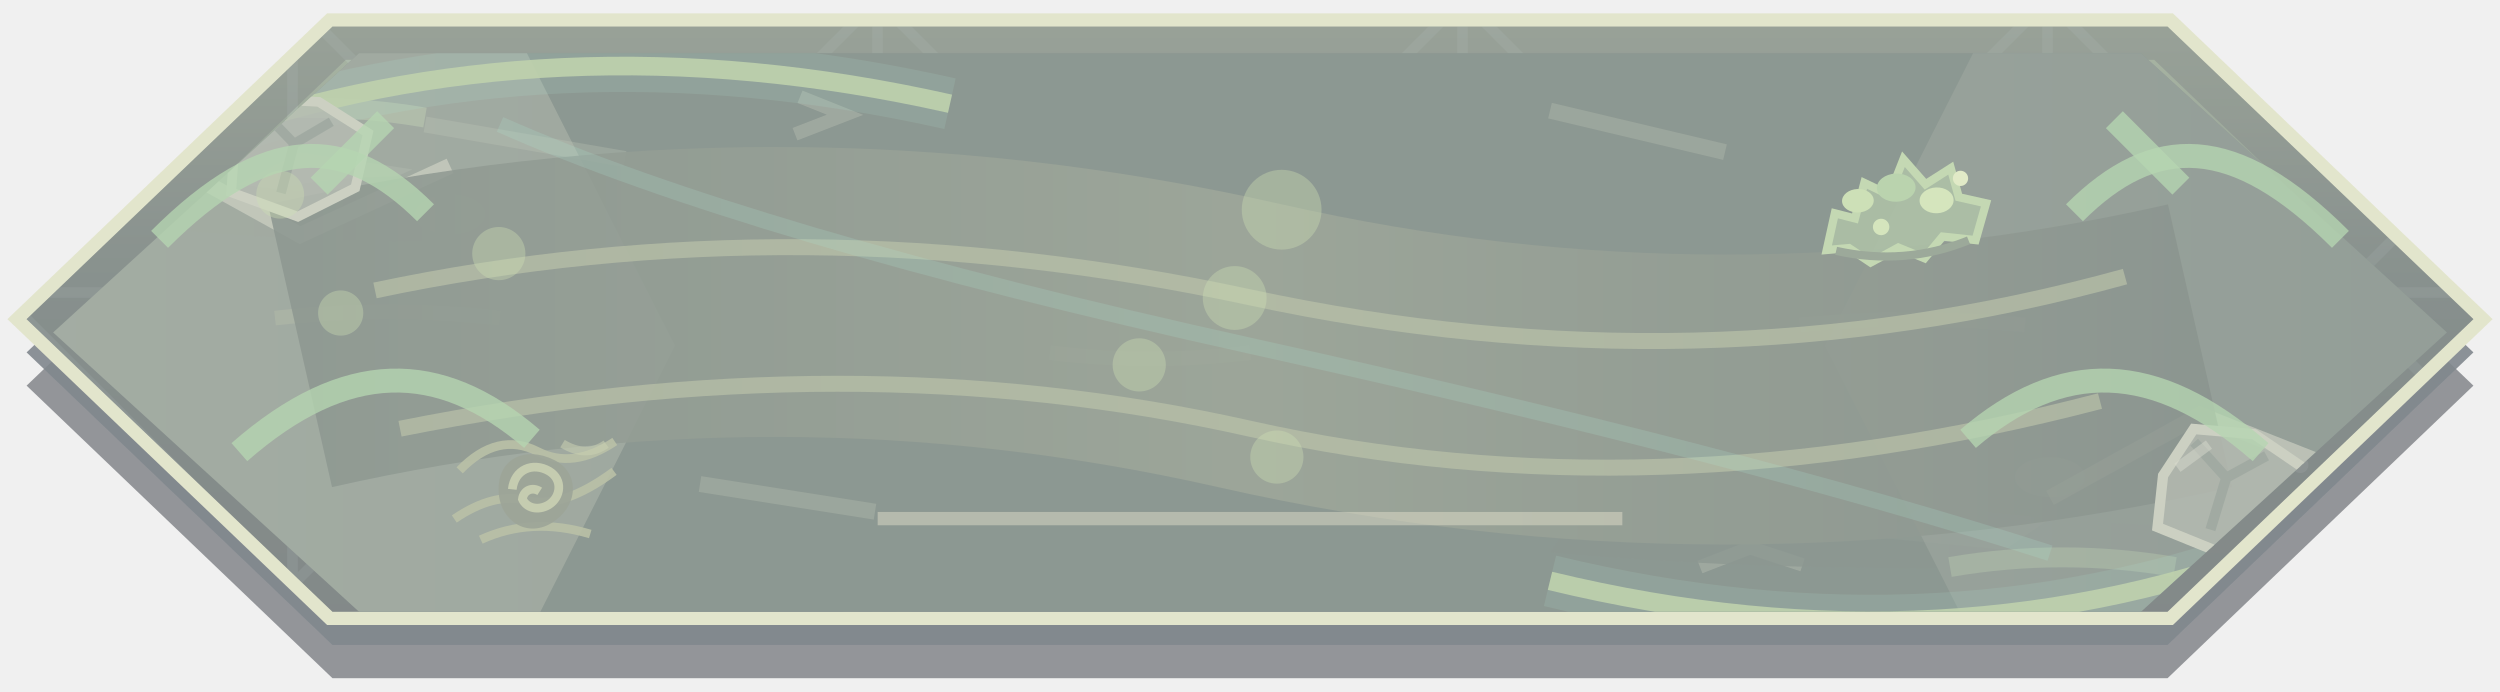
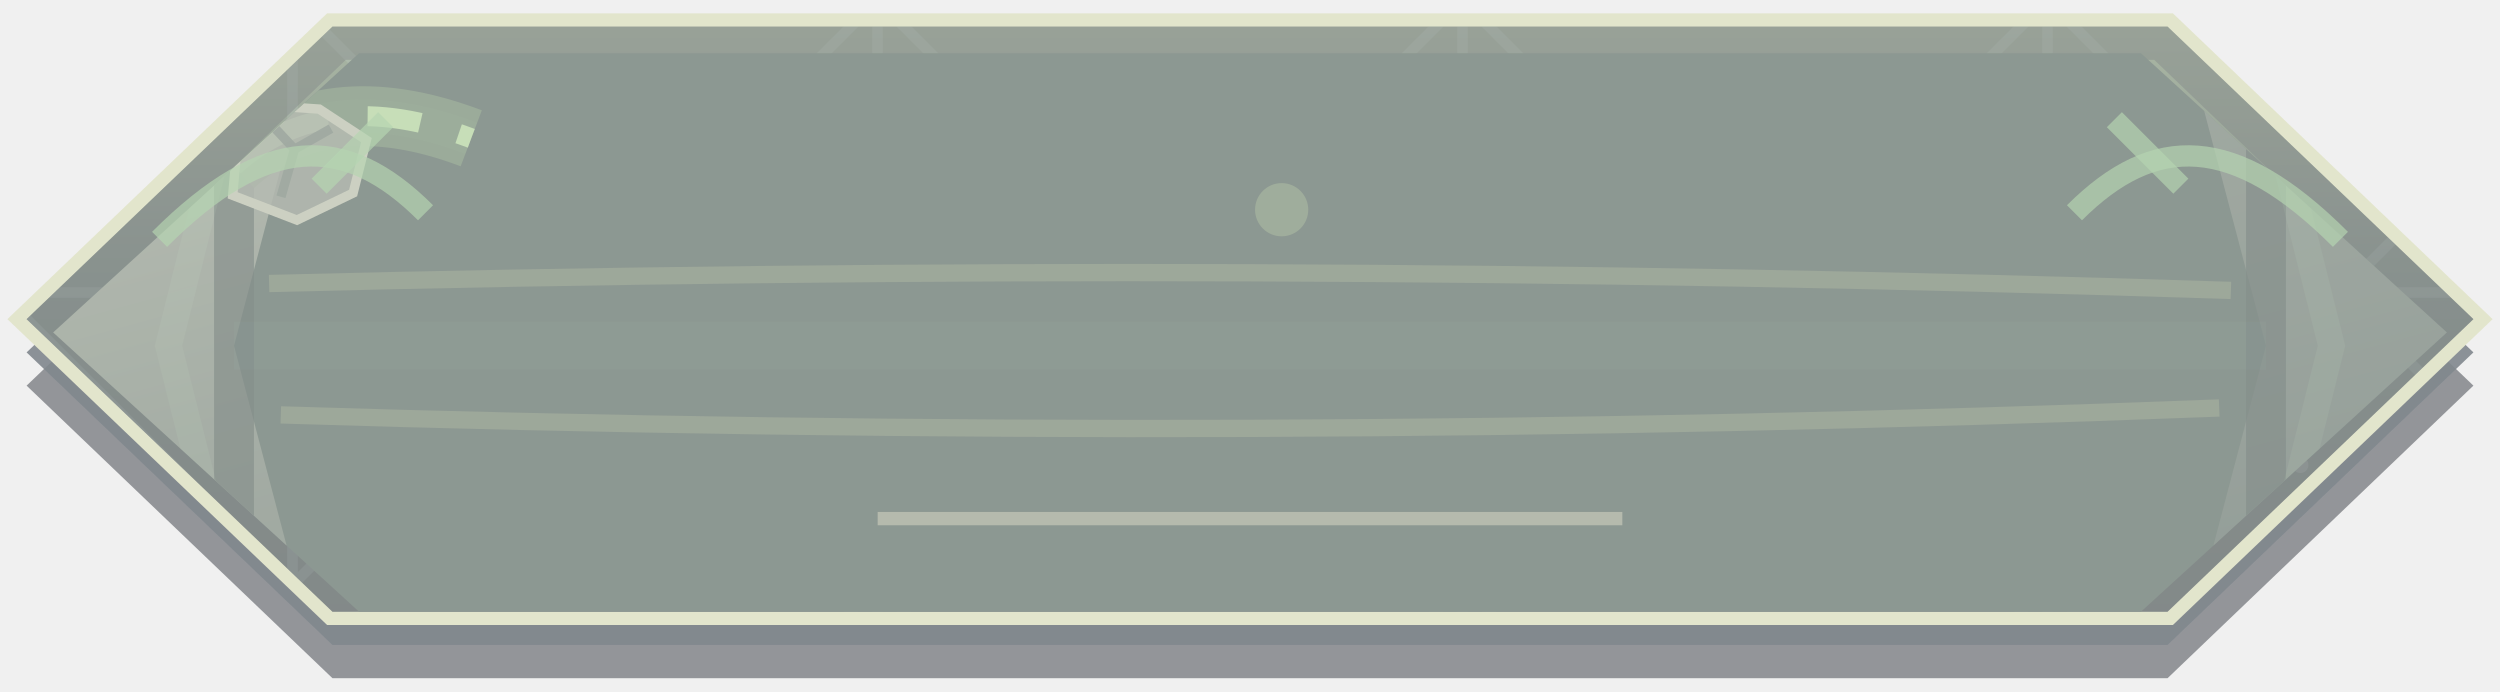
<svg xmlns="http://www.w3.org/2000/svg" width="376" height="104" viewBox="0 0 188 52" role="img" aria-label="M7 secondary-hex-button disabled" data-style="m11-enchanted-forest@0.1.0" data-geometry-shape="wide-hexagon" data-corner-radius="2" data-end-cap-depth="23">
  <defs>
    <linearGradient id="m11-secondary-hex-button-188x52-disabled-plate" x1="0" y1="0" x2="0" y2="1">
      <stop offset="0" stop-color="#5C7650" />
      <stop offset=".48" stop-color="#20382B" />
      <stop offset="1" stop-color="#13251E" />
    </linearGradient>
    <linearGradient id="m11-secondary-hex-button-188x52-disabled-primary" x1="0" y1="0" x2="0" y2="1">
      <stop offset="0" stop-color="#F1E8C8" />
      <stop offset=".45" stop-color="#66D9B2" />
      <stop offset="1" stop-color="#2A856F" />
    </linearGradient>
    <linearGradient id="m11-secondary-hex-button-188x52-disabled-energy" x1="0" y1="0" x2="1" y2="0">
      <stop offset="0" stop-color="#B8E0A5" stop-opacity="0" />
      <stop offset=".5" stop-color="#B8E0A5" stop-opacity=".86" />
      <stop offset="1" stop-color="#B8E0A5" stop-opacity="0" />
    </linearGradient>
    <pattern id="m11-secondary-hex-button-188x52-disabled-grain" width="28" height="28" patternUnits="userSpaceOnUse">
      <circle cx="5" cy="7" r=".6" fill="#FFFFFF" fill-opacity=".12" />
      <circle cx="20" cy="15" r=".45" fill="#061321" fill-opacity=".2" />
    </pattern>
    <pattern id="m11-secondary-hex-button-188x52-disabled-plate-pattern" width="44" height="44" patternUnits="userSpaceOnUse">
      <path d="M0 22H44M22 0V44M0 22L22 0 44 22 22 44Z" fill="none" stroke="#D8FBFF" stroke-opacity=".12" stroke-width=".8" />
    </pattern>
    <mask id="m11-secondary-hex-button-188x52-disabled-mask">
      <path d="M25 2H163L186 24L163 46H25L2 24Z" fill="white" />
    </mask>
  </defs>
  <g opacity="0.48">
    <g id="m11-secondary-hex-button-188x52-disabled-outer-shadow" data-layer="outer-shadow" transform="translate(0 5)">
      <path d="M25 2H163L186 24L163 46H25L2 24Z" fill="#020812" opacity=".82" />
    </g>
    <g id="m11-secondary-hex-button-188x52-disabled-connected-depth" data-layer="connected-depth" transform="translate(0 2.5)">
      <path d="M25 2H163L186 24L163 46H25L2 24Z" fill="#071522" opacity=".9" />
    </g>
    <g id="m11-secondary-hex-button-188x52-disabled-outer-frame" data-layer="outer-frame">
      <path d="M25 2H163L186 24L163 46H25L2 24Z" fill="#071421" stroke="#D4D9A6" stroke-width="2" stroke-linejoin="miter" />
    </g>
    <g id="m11-secondary-hex-button-188x52-disabled-inner-plate-fill" data-layer="inner-plate-fill">
      <path d="M25 2H163L186 24L163 46H25L2 24Z" fill="url(#m11-secondary-hex-button-188x52-disabled-plate)" />
    </g>
    <g id="m11-secondary-hex-button-188x52-disabled-surface-grain" data-layer="surface-grain" data-material-source="m8-ice-grain" mask="url(#m11-secondary-hex-button-188x52-disabled-mask)">
      <rect width="188" height="52" fill="url(#m11-secondary-hex-button-188x52-disabled-grain)" />
    </g>
    <g id="m11-secondary-hex-button-188x52-disabled-surface-pattern" data-layer="surface-pattern" data-material-source="m8-crystal-facet-pattern" mask="url(#m11-secondary-hex-button-188x52-disabled-mask)">
      <rect width="188" height="52" fill="url(#m11-secondary-hex-button-188x52-disabled-plate-pattern)" />
    </g>
    <g id="m11-secondary-hex-button-188x52-disabled-side-bevel-shade" data-layer="side-bevel-shade" mask="url(#m11-secondary-hex-button-188x52-disabled-mask)">
      <path d="M25 2H163L186 24L163 46H25L2 24Z" fill="none" stroke="#020812" stroke-opacity=".38" stroke-width="5" />
    </g>
    <g id="m11-secondary-hex-button-188x52-disabled-top-bevel-highlight" data-layer="top-bevel-highlight" mask="url(#m11-secondary-hex-button-188x52-disabled-mask)">
      <path d="M33 8H155" stroke="#FFFFFF" stroke-opacity=".55" stroke-width="3" stroke-linecap="square" />
    </g>
    <g id="m11-secondary-hex-button-188x52-disabled-cold-edge-accent" data-layer="cold-edge-accent" data-material-source="m8-cold-edge-accent" mask="url(#m11-secondary-hex-button-188x52-disabled-mask)">
      <rect x="23" y="6" width="142" height="8" fill="url(#m11-secondary-hex-button-188x52-disabled-energy)" />
    </g>
    <g id="m11-secondary-hex-button-188x52-disabled-ornament-decal" data-layer="ornament-decal" data-material-source="m7-ornament-marks" mask="url(#m11-secondary-hex-button-188x52-disabled-mask)">
      <path d="M31 39h16M141 39h16" stroke="#E6FCFF" stroke-opacity=".5" stroke-width="2" />
    </g>
    <g id="m11-secondary-hex-button-material-stack" data-layer="forest-material-stack" data-material-families="weathered-stone,dark-wood,moss-lichen">
      <path d="M27 4H161L184 25L161 46H27L4 25Z" fill="#20382B" />
    </g>
-     <g id="m11-secondary-hex-button-material-detail" data-layer="forest-material-detail" data-material-channels="stone-chips,wood-grain,moss-mask" data-detail-scale="component">
-       <path d="M31.96 9.36l15.04 2.6M116.56 8.32l13.16 3.12M52.64 36.4l13.16 2.08" stroke="#6B8063" stroke-width="1.2" stroke-opacity=".72" />
-     </g>
-     <g id="m11-secondary-hex-button-material-face-depth" data-layer="forest-material-face-depth" data-material-source="shared-face-geometry">
-       <clipPath id="m11-secondary-hex-button-face-clip">
+     <g id="m11-secondary-hex-button-integrated-material-regions" data-layer="forest-integrated-material-regions" data-integration="construction-profile-connected" data-variation-seed="51731" data-density-class="secondary-hex-button" data-cluster-budget="1" data-speckle-budget="1" data-ornament-budget="2" data-profile-stages="3" data-state-contract="dormant-unavailable" data-state="disabled">
+       <defs>
+         <linearGradient id="m11-secondary-hex-button-stone-construction-depth" x2="1" y2="1">
+           <stop stop-color="#BAC0A1" stop-opacity=".76" />
+           <stop offset=".42" stop-color="#697765" stop-opacity=".72" />
+           <stop offset="1" stop-color="#263C33" stop-opacity=".92" />
+         </linearGradient>
+         <linearGradient id="m11-secondary-hex-button-wood-construction-depth" x2=".8" y2=".2">
+           <stop stop-color="#172B21" />
+           <stop offset=".45" stop-color="#4A5B3D" />
+           <stop offset=".7" stop-color="#293C2C" />
+           <stop offset="1" stop-color="#12251C" />
+         </linearGradient>
+       </defs>
+       <clipPath id="m11-secondary-hex-button-construction-clip">
        <path d="M27 4H161L184 25L161 46H27L4 25Z" />
      </clipPath>
-       <g clip-path="url(#m11-secondary-hex-button-face-clip)">
-         <g data-layer="forest-weathered-stone">
-           <path d="M22.56 11.44l8.46 1.3 -4.7 2.08 -8.46 -0.936ZM144.76 37.96l9.4 1.04 -3.384 2.34 -9.776 -0.936Z" fill="#7C8D70" fill-opacity=".45" />
-           <path d="M60.16 7.28l3.384 1.352 -3.76 1.456M127.84 42.64l3.76 -1.456 3.948 1.3" fill="none" stroke="#9BA687" stroke-width="1" stroke-opacity=".55" />
+       <g clip-path="url(#m11-secondary-hex-button-construction-clip)">
+         <g data-layer="forest-wood-surface-region" data-material-family="wood" data-growth-vector="horizontal-action" data-construction-profile="growth-vector-body,tapered-relief,masked-termination">
+           <path data-layer="forest-wood-growth-body" d="M17.597 26H170.403" stroke="url(#m11-secondary-hex-button-wood-construction-depth)" stroke-width="32.2" stroke-linecap="round" />
+           <path data-layer="forest-wood-relief-bands" d="M20.236 21.32Q94 19.447 167.764 21.84M21.116 31.2Q94 33.487 166.884 30.68" fill="none" stroke="#8A9C61" stroke-width="1.3" stroke-opacity="0.33" />
        </g>
-         <g data-layer="forest-dark-wood-grain">
-           <path d="M20.68 23.92q8.46 -0.936 16.92 0M78.96 26.52q7.52 0.936 15.04 0M135.36 24.44q8.46 -0.832 16.92 0" fill="none" stroke="#72854C" stroke-width="1.1" stroke-opacity=".62" />
+         <g data-layer="forest-stone-surface-region" data-material-family="stone" data-construction-profile="structural-end-plate,contact-occlusion,light-facing-bevel">
+           <path d="M0 0H24.44L17.597 26 24.44 52H0ZM188 0H163.56L170.403 26 163.56 52H188Z" fill="url(#m11-secondary-hex-button-stone-construction-depth)" fill-opacity="0.86" />
+           <path data-layer="forest-stone-contact-occlusion" d="M17.597 9.36V42.64M170.403 9.36V42.64" stroke="#10241C" stroke-width="3" stroke-opacity=".65" />
+           <path data-layer="forest-stone-light-facing-bevel" d="M0 1H24.44M163.56 1H188" stroke="#D9D9B2" stroke-width="1.5" stroke-opacity="0.26" />
        </g>
-         <g data-layer="forest-moss-growth-mask" fill="#9BCB78" fill-opacity=".48">
-           <ellipse cx="33.84" cy="16.12" rx="2.632" ry="1.5" />
-           <ellipse cx="154.16" cy="35.88" rx="2.632" ry="1.5" />
+         <g data-layer="forest-moss-surface-region" data-material-family="moss" data-substrate="stone-wood-end-seam" data-construction-profile="anchored-substrate,irregular-transition,receiver-tint">
+           <path data-layer="forest-moss-substrate" d="M17.597 12.48Q24.44 6.24 35.438 10.4" fill="none" stroke="#3E613C" stroke-width="4.5" />
+           <path data-layer="forest-moss-coverage-transition" d="M17.597 12.48Q24.44 6.24 35.438 10.4" fill="none" stroke="#9AC979" stroke-width="1.5" stroke-dasharray="8 3 4 3" />
+         </g>
+         <g data-layer="forest-living-light-surface-response" data-material-family="living-light" data-light-response="state-bound-material-receivers" data-receiver-opacity="0.04" data-edge-opacity="0.08">
+           <path data-layer="forest-wood-light-receiver" d="M17.597 26H170.403" fill="none" stroke="#66D9B2" stroke-width="3.6" stroke-opacity="0.04" />
+           <path data-layer="forest-edge-light-receiver" d="M17.597 6.24L12.67 26 17.597 45.76M170.403 6.24L175.33 26 170.403 45.76" fill="none" stroke="#B8F0B2" stroke-width="2" stroke-opacity="0.08" />
+           <path data-layer="forest-moss-light-receiver" d="M17.597 12.48Q24.44 6.24 35.438 10.4" fill="none" stroke="#C4F3B7" stroke-width="2.5" stroke-opacity="0.03" />
        </g>
      </g>
    </g>
-     <g id="m11-secondary-hex-button-material-restraint" data-layer="forest-material-restraint" data-restraint="edge-anchored-low-opacity">
-       <clipPath id="m11-secondary-hex-button-restraint-clip">
-         <path d="M27 4H161L184 25L161 46H27L4 25Z" />
-       </clipPath>
-       <g clip-path="url(#m11-secondary-hex-button-restraint-clip)">
-         <path d="M0 0H188V52H0Z" fill="#20382B" fill-opacity=".42" />
-         <g data-layer="forest-moss-edge-anchor" fill="#20382B" fill-opacity=".78">
-           <path d="M18.8 14.56q11.28 -2.6 24.44 0q9.4 2.08 20.68 -.01l-5.64 2.6q-26.32 2.08 -47 -.02Z" />
-           <path d="M118.44 38.48q15.04 -3.12 31.96 -.01q15.04 2.08 26.32 -.03l-3.76 3.12q-30.08 2.34 -56.4 -.01Z" />
-         </g>
-         <path d="M15.04 8.84q8.46 -1.456 16.92 0M146.64 42.64q8.46 -1.456 16.92 0" fill="none" stroke="#9BCB78" stroke-width="1.5" stroke-opacity=".42" />
-       </g>
-     </g>
-     <g id="m11-secondary-hex-button-integrated-material-regions" data-layer="forest-integrated-material-regions" data-integration="edge-anchored-connected" data-variation-seed="51731">
-       <defs>
-         <linearGradient id="m11-secondary-hex-button-stone-depth" x2="1">
-           <stop stop-color="#9BA687" stop-opacity=".68" />
-           <stop offset="1" stop-color="#425548" stop-opacity=".72" />
-         </linearGradient>
-         <linearGradient id="m11-secondary-hex-button-wood-depth" x2="1">
-           <stop stop-color="#22372A" />
-           <stop offset=".5" stop-color="#45583D" />
-           <stop offset="1" stop-color="#1C3025" />
-         </linearGradient>
-       </defs>
-       <clipPath id="m11-secondary-hex-button-integrated-surface-clip">
-         <path d="M27 4H161L184 25L161 46H27L4 25Z" />
-       </clipPath>
-       <g clip-path="url(#m11-secondary-hex-button-integrated-surface-clip)">
-         <g data-layer="forest-stone-surface-region" data-material-family="stone" data-depth-response="faceted-edge-plates">
-           <path d="M0 0H37.6L50.76 26 37.6 52H0ZM188 0H150.4L137.24 26 150.4 52H188Z" fill="url(#m11-secondary-hex-button-stone-depth)" fill-opacity=".58" />
-           <path d="M9.4 10.4l13.16 7.28 11.28-5.2M154.16 37.44l11.28-6.24 13.16 5.2" fill="none" stroke="#C2C7A8" stroke-width="1.2" stroke-opacity=".55" />
-         </g>
-         <g data-layer="forest-wood-surface-region" data-material-family="wood" data-depth-response="recessed-grain-band">
-           <path d="M22.56 26Q58.28 17.911 94 26T165.44 26" fill="none" stroke="url(#m11-secondary-hex-button-wood-depth)" stroke-width="21.8" stroke-opacity=".88" />
-           <path d="M28.2 21.84Q60.16 15.08 94 22.36T159.8 20.8M30.08 32.24Q63.92 25.48 94 32.24T157.92 30.16" fill="none" stroke="#84945F" stroke-width="1.2" stroke-opacity=".66" />
-         </g>
-         <g data-layer="forest-moss-surface-region" data-material-family="moss" data-depth-response="edge-growth-light-catch">
-           <path d="M15.04 10.4Q41.36 1.04 71.44 7.8M116.56 43.68Q146.64 50.96 172.96 40.56" fill="none" stroke="#66D9B2" stroke-width="3.9" stroke-opacity=".14" />
-           <path d="M15.04 10.4Q41.36 1.04 71.44 7.8M116.56 43.68Q146.64 50.96 172.96 40.56" fill="none" stroke="#88AF64" stroke-width="1.4" stroke-opacity=".92" />
-         </g>
-         <g data-layer="forest-living-light-surface-response" data-material-family="living-light" data-light-response="root-linked-local">
-           <path d="M94 26Q56.4 17.68 37.6 9.36M94 26Q131.6 34.32 154.16 41.6" fill="none" stroke="#66D9B2" stroke-width="1.2" stroke-opacity=".2" />
-         </g>
-       </g>
-     </g>
-     <g id="m11-secondary-hex-button-authored-material-clusters" data-layer="forest-authored-material-clusters" data-material-families="stone,wood,moss" data-variation-seed="51731" data-cluster-count="4" data-cluster-scale="component" data-placement="component-aware">
+     <g id="m11-secondary-hex-button-authored-material-clusters" data-layer="forest-authored-material-clusters" data-material-families="stone,wood,moss" data-variation-seed="51731" data-cluster-count="1" data-cluster-scale="component" data-placement="construction-anchor-budgeted">
      <clipPath id="m11-secondary-hex-button-cluster-clip">
        <path d="M27 4H161L184 25L161 46H27L4 25Z" />
      </clipPath>
      <g clip-path="url(#m11-secondary-hex-button-cluster-clip)">
-         <g data-layer="forest-authored-cluster" data-cluster-kind="stone-chip" transform="translate(22.7 11.7) rotate(-4)">
-           <g data-layer="forest-stone-chip-cluster" data-material-family="stone" transform="scale(1.037)">
-             <path d="M-4.8-1.2l2.2-3.1 4.1.5 3.4 2.5-1.2 3.9-4.3 1.8-4.7-2.1Z" fill="#75816E" fill-opacity=".82" stroke="#A6AE91" stroke-width="0.70" />
-             <path d="M-2.6-3.4l2.1 2.5 2.8-1.4M-.5-.9l-1.2 3.5" fill="none" stroke="#495C4C" stroke-width="0.70" stroke-opacity=".9" />
-             <path d="M-3.8-1.7l2.2-1.5" stroke="#C0C5A9" stroke-width="0.70" stroke-opacity=".48" />
-           </g>
-         </g>
-         <g data-layer="forest-authored-cluster" data-cluster-kind="wood-knot" transform="translate(40.2 36.3) rotate(-1)">
-           <g data-layer="forest-wood-knot-cluster" data-material-family="wood" transform="scale(0.936)">
-             <path d="M-6.5 2.8q3.2-2.1 5.8-1.4 2.9.8 7.1-2.2M-6-1.1q3.1-3.1 6.3-1.4 2.8 1.5 6.2-.7M-4.4 4.5q4.1-1.8 8.8-.3" fill="none" stroke="#7F8D57" stroke-width="0.70" stroke-opacity=".9" />
-             <path d="M-2.9.7c-.1-2.7 2.2-3.7 4.5-2.5 2 1 1.9 3.5.1 4.8-2.1 1.6-4.5.2-4.6-2.3Z" fill="#435238" fill-opacity=".9" />
-             <path d="M-1.8.5c.2-1.6 1.7-2.2 3-1.4 1.1.7.9 2.1-.1 2.7-.9.5-1.8.2-2.1-.5.1-.7.8-1 1.4-.6" fill="none" stroke="#A0AE70" stroke-width="0.70" stroke-opacity=".9" />
-             <path d="M2.3-3.1q1.9 1.2 3.5.1" fill="none" stroke="#A0AE70" stroke-width="0.70" stroke-opacity=".55" />
-           </g>
-         </g>
-         <g data-layer="forest-authored-cluster" data-cluster-kind="moss-lichen" transform="translate(143.0 15.6) rotate(-2)">
-           <g data-layer="forest-moss-lichen-cluster" data-material-family="moss" transform="scale(0.883)">
-             <path d="M-6.5 3.4l.8-3.1 1.7.5.9-3 2.1 1.1 1.3-3 1.8 2.2 2.2-1.3.6 2.5 2.3.6-1 3.1-2.8-.4-1.6 1.8-2.2-1-2.4 1.2-1.8-1.3Z" fill="#668E58" fill-opacity=".88" stroke="#94BF70" stroke-width="0.70" />
-             <ellipse cx="-3.7" cy="-.7" rx="1.35" ry="1" fill="#A8CF79" />
-             <ellipse cx="-.4" cy="-1.7" rx="1.65" ry="1.2" fill="#7FB467" />
-             <ellipse cx="3" cy="-.5" rx="1.45" ry="1.1" fill="#B7D985" />
-             <circle cx="5.1" cy="-2.3" r=".65" fill="#D0E39A" />
-             <circle cx="-1.8" cy="1.6" r=".7" fill="#B8D986" />
-             <path d="M-5.7 3.5q5.8 1.5 11.3-.5" fill="none" stroke="#405B3C" stroke-width="0.70" />
-           </g>
-         </g>
-         <g data-layer="forest-authored-cluster" data-cluster-kind="stone-chip" transform="translate(168.0 36.9) rotate(-2)">
-           <g data-layer="forest-stone-chip-cluster" data-material-family="stone" transform="scale(1.103)">
+         <g data-layer="forest-authored-cluster" data-cluster-kind="stone-chip" transform="translate(22.7 12.1) rotate(-3)">
+           <g data-layer="forest-stone-chip-cluster" data-material-family="stone" transform="scale(1.006)">
            <path d="M-4.8-1.2l2.2-3.1 4.1.5 3.4 2.5-1.2 3.9-4.3 1.8-4.7-2.1Z" fill="#75816E" fill-opacity=".82" stroke="#A6AE91" stroke-width="0.70" />
            <path d="M-2.6-3.4l2.1 2.5 2.8-1.4M-.5-.9l-1.2 3.5" fill="none" stroke="#495C4C" stroke-width="0.70" stroke-opacity=".9" />
            <path d="M-3.8-1.7l2.2-1.5" stroke="#C0C5A9" stroke-width="0.70" stroke-opacity=".48" />
          </g>
        </g>
      </g>
    </g>
-     <g id="m11-secondary-hex-button-moss-variation" data-layer="forest-variation" data-variation-seed="51731" data-variation-baseline="false" fill="#A6CC72" fill-opacity=".38">
-       <circle cx="96.38" cy="15.77" r="3.0" />
-       <circle cx="92.85" cy="22.41" r="2.4" />
-       <circle cx="21.07" cy="14.64" r="1.8" />
-       <circle cx="37.51" cy="19.07" r="2.0" />
-       <circle cx="85.67" cy="27.44" r="2.0" />
-       <circle cx="96.02" cy="34.37" r="2.0" />
-       <circle cx="25.62" cy="23.54" r="1.7" />
+     <g id="m11-secondary-hex-button-moss-variation" data-layer="forest-variation" data-variation-seed="51731" data-variation-baseline="false" data-speckle-count="1" fill="#A6CC72" fill-opacity=".3">
+       <circle cx="96.38" cy="15.77" r="2.0" />
    </g>
-     <g id="m11-secondary-hex-button-leaf-vine-ornament" data-layer="forest-ornament" data-ornament="leaf-vine" data-ornament-count="4" fill="none" stroke="#76B86D" stroke-opacity=".78" stroke-width="1.8">
-       <path d="M12 18c8-8 14-8 20-2M176 18c-8-8-14-8-20-2M18 34c8-7 15-7 22-1M170 34c-8-7-15-7-22-1" />
+     <g id="m11-secondary-hex-button-leaf-vine-ornament" data-layer="forest-ornament" data-ornament="leaf-vine" data-ornament-count="2" fill="none" stroke="#76B86D" stroke-opacity=".68" stroke-width="1.6">
+       <path d="M12 18c8-8 14-8 20-2M176 18c-8-8-14-8-20-2" />
      <path d="M24 14l5-5M164 14l-5-5" />
    </g>
    <g id="m11-secondary-hex-button-parchment-typography" data-layer="forest-typography" data-typography-preset="m11-parchment-sage-action" data-semantic-text="required">
      <path d="M66 39h56" stroke="#EDE3B4" stroke-opacity=".42" />
    </g>
    <g id="m11-enchanted-forest-secondary-hex-button-content" data-layer="content" data-slot="editable-secondary-hex-button-content" data-safe-x="37" data-safe-y="8" data-safe-width="114" data-safe-height="34" />
  </g>
</svg>
